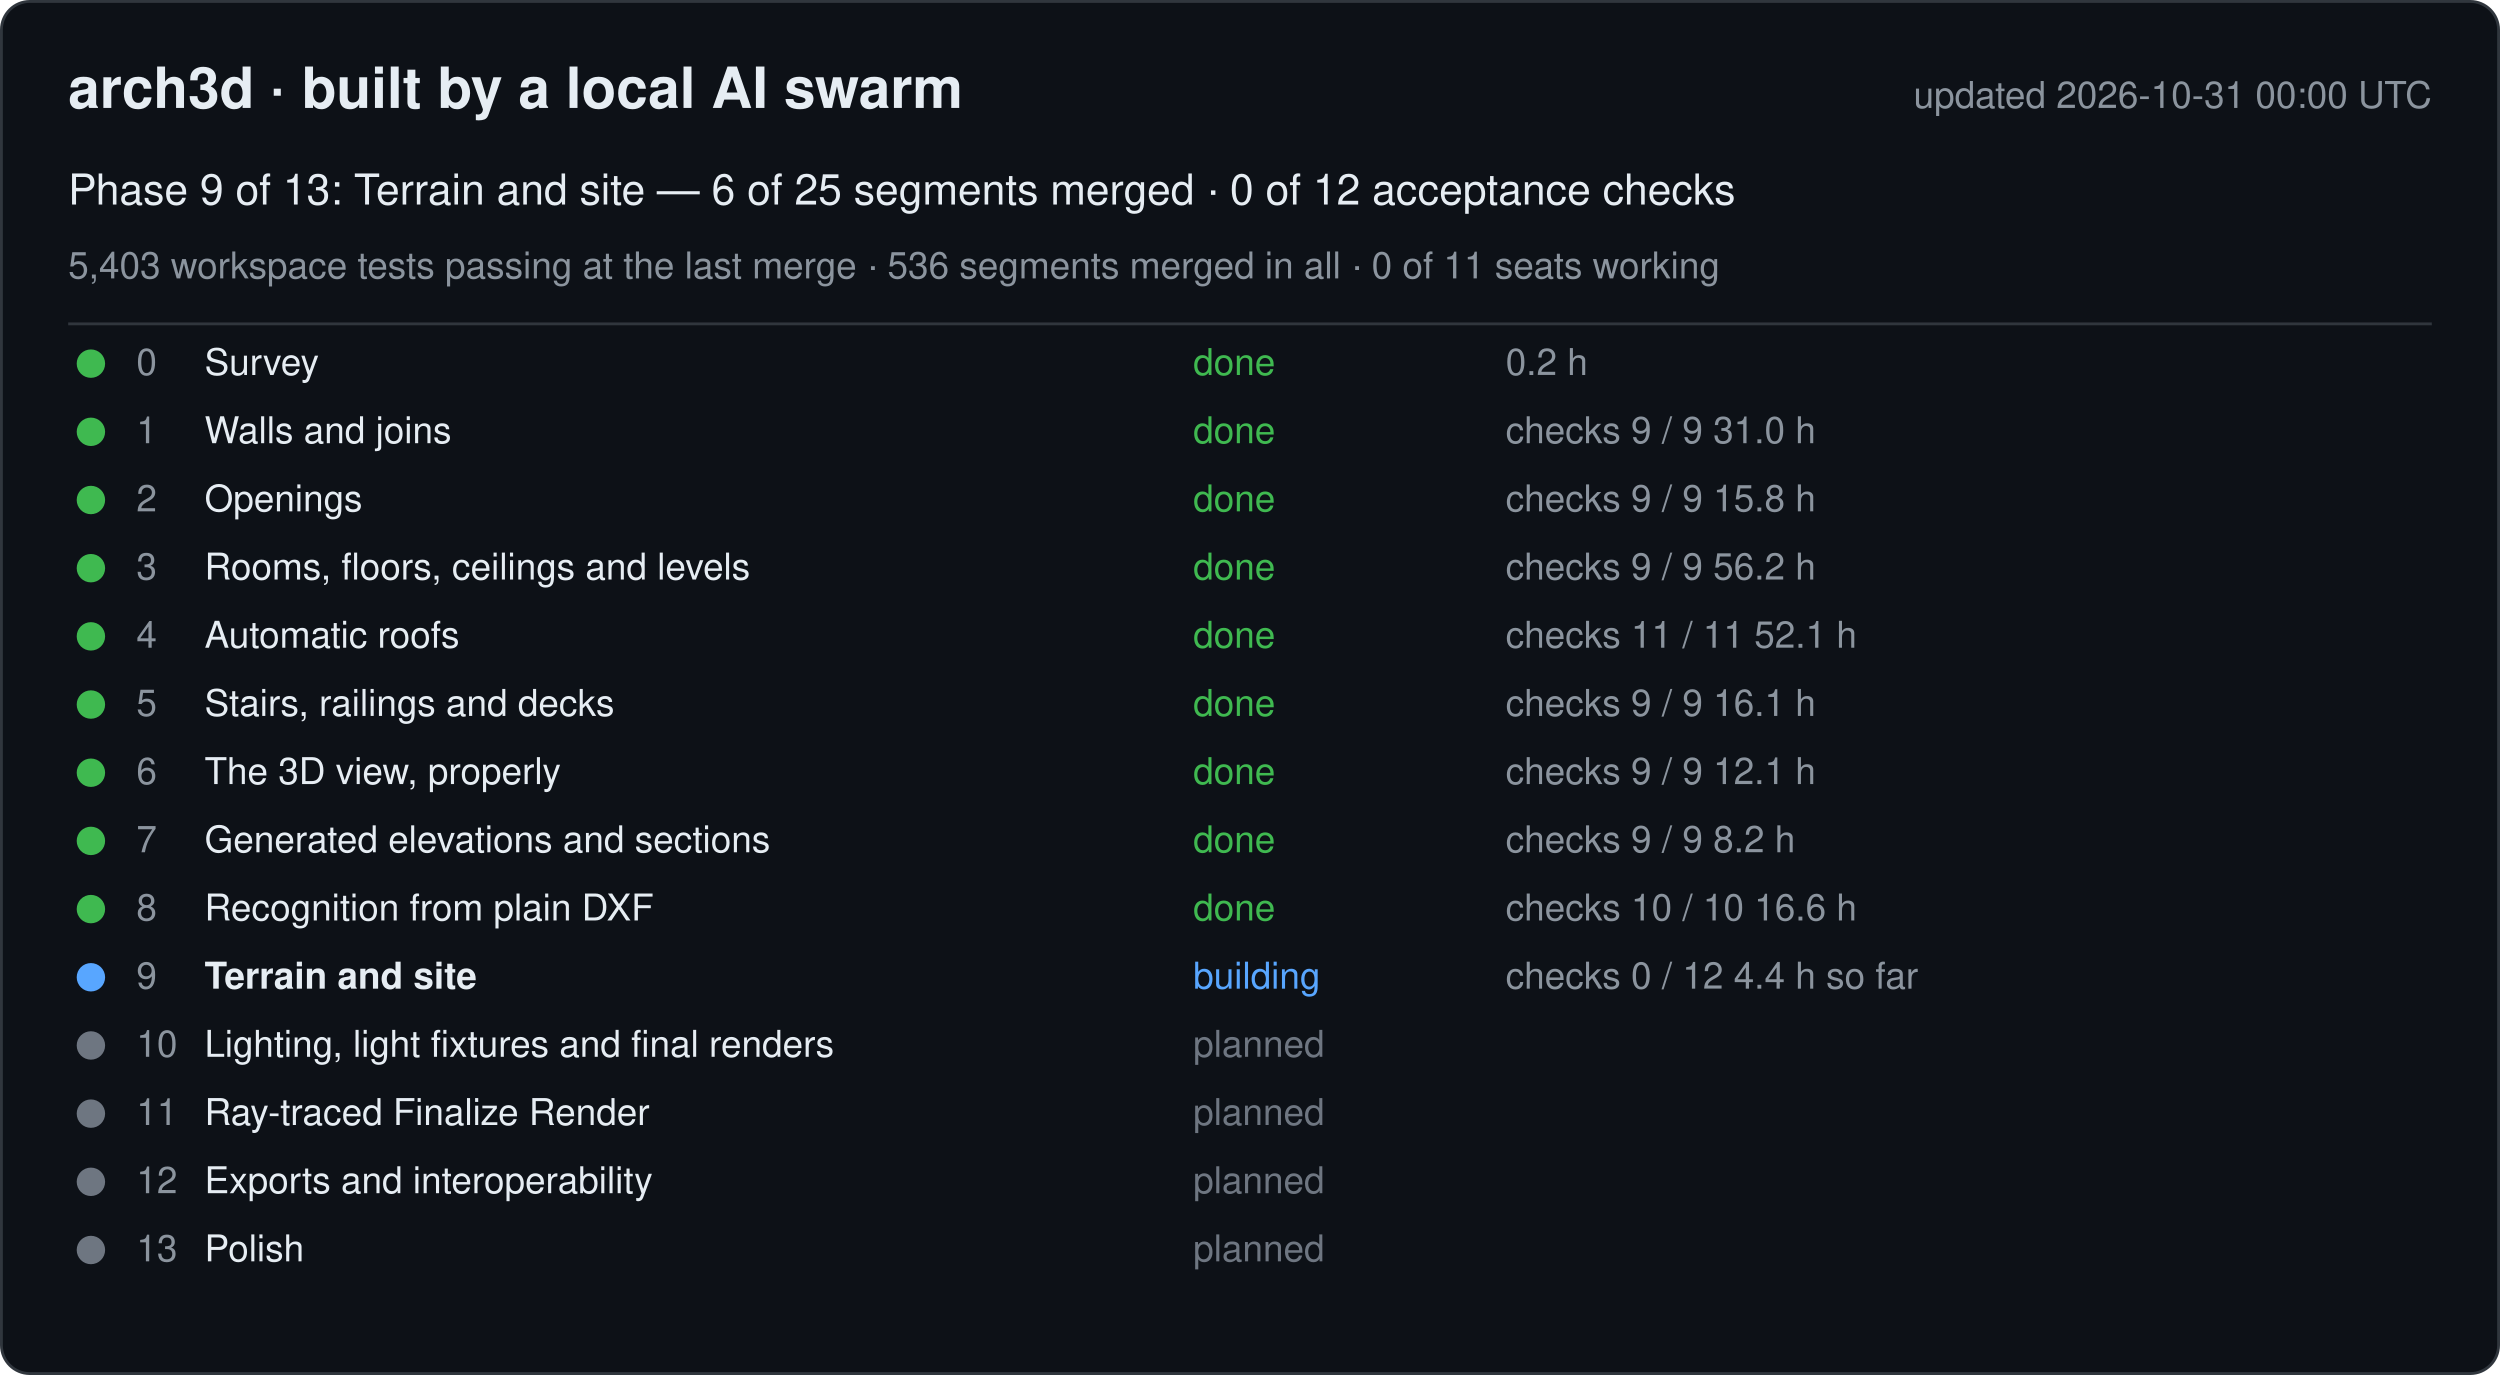
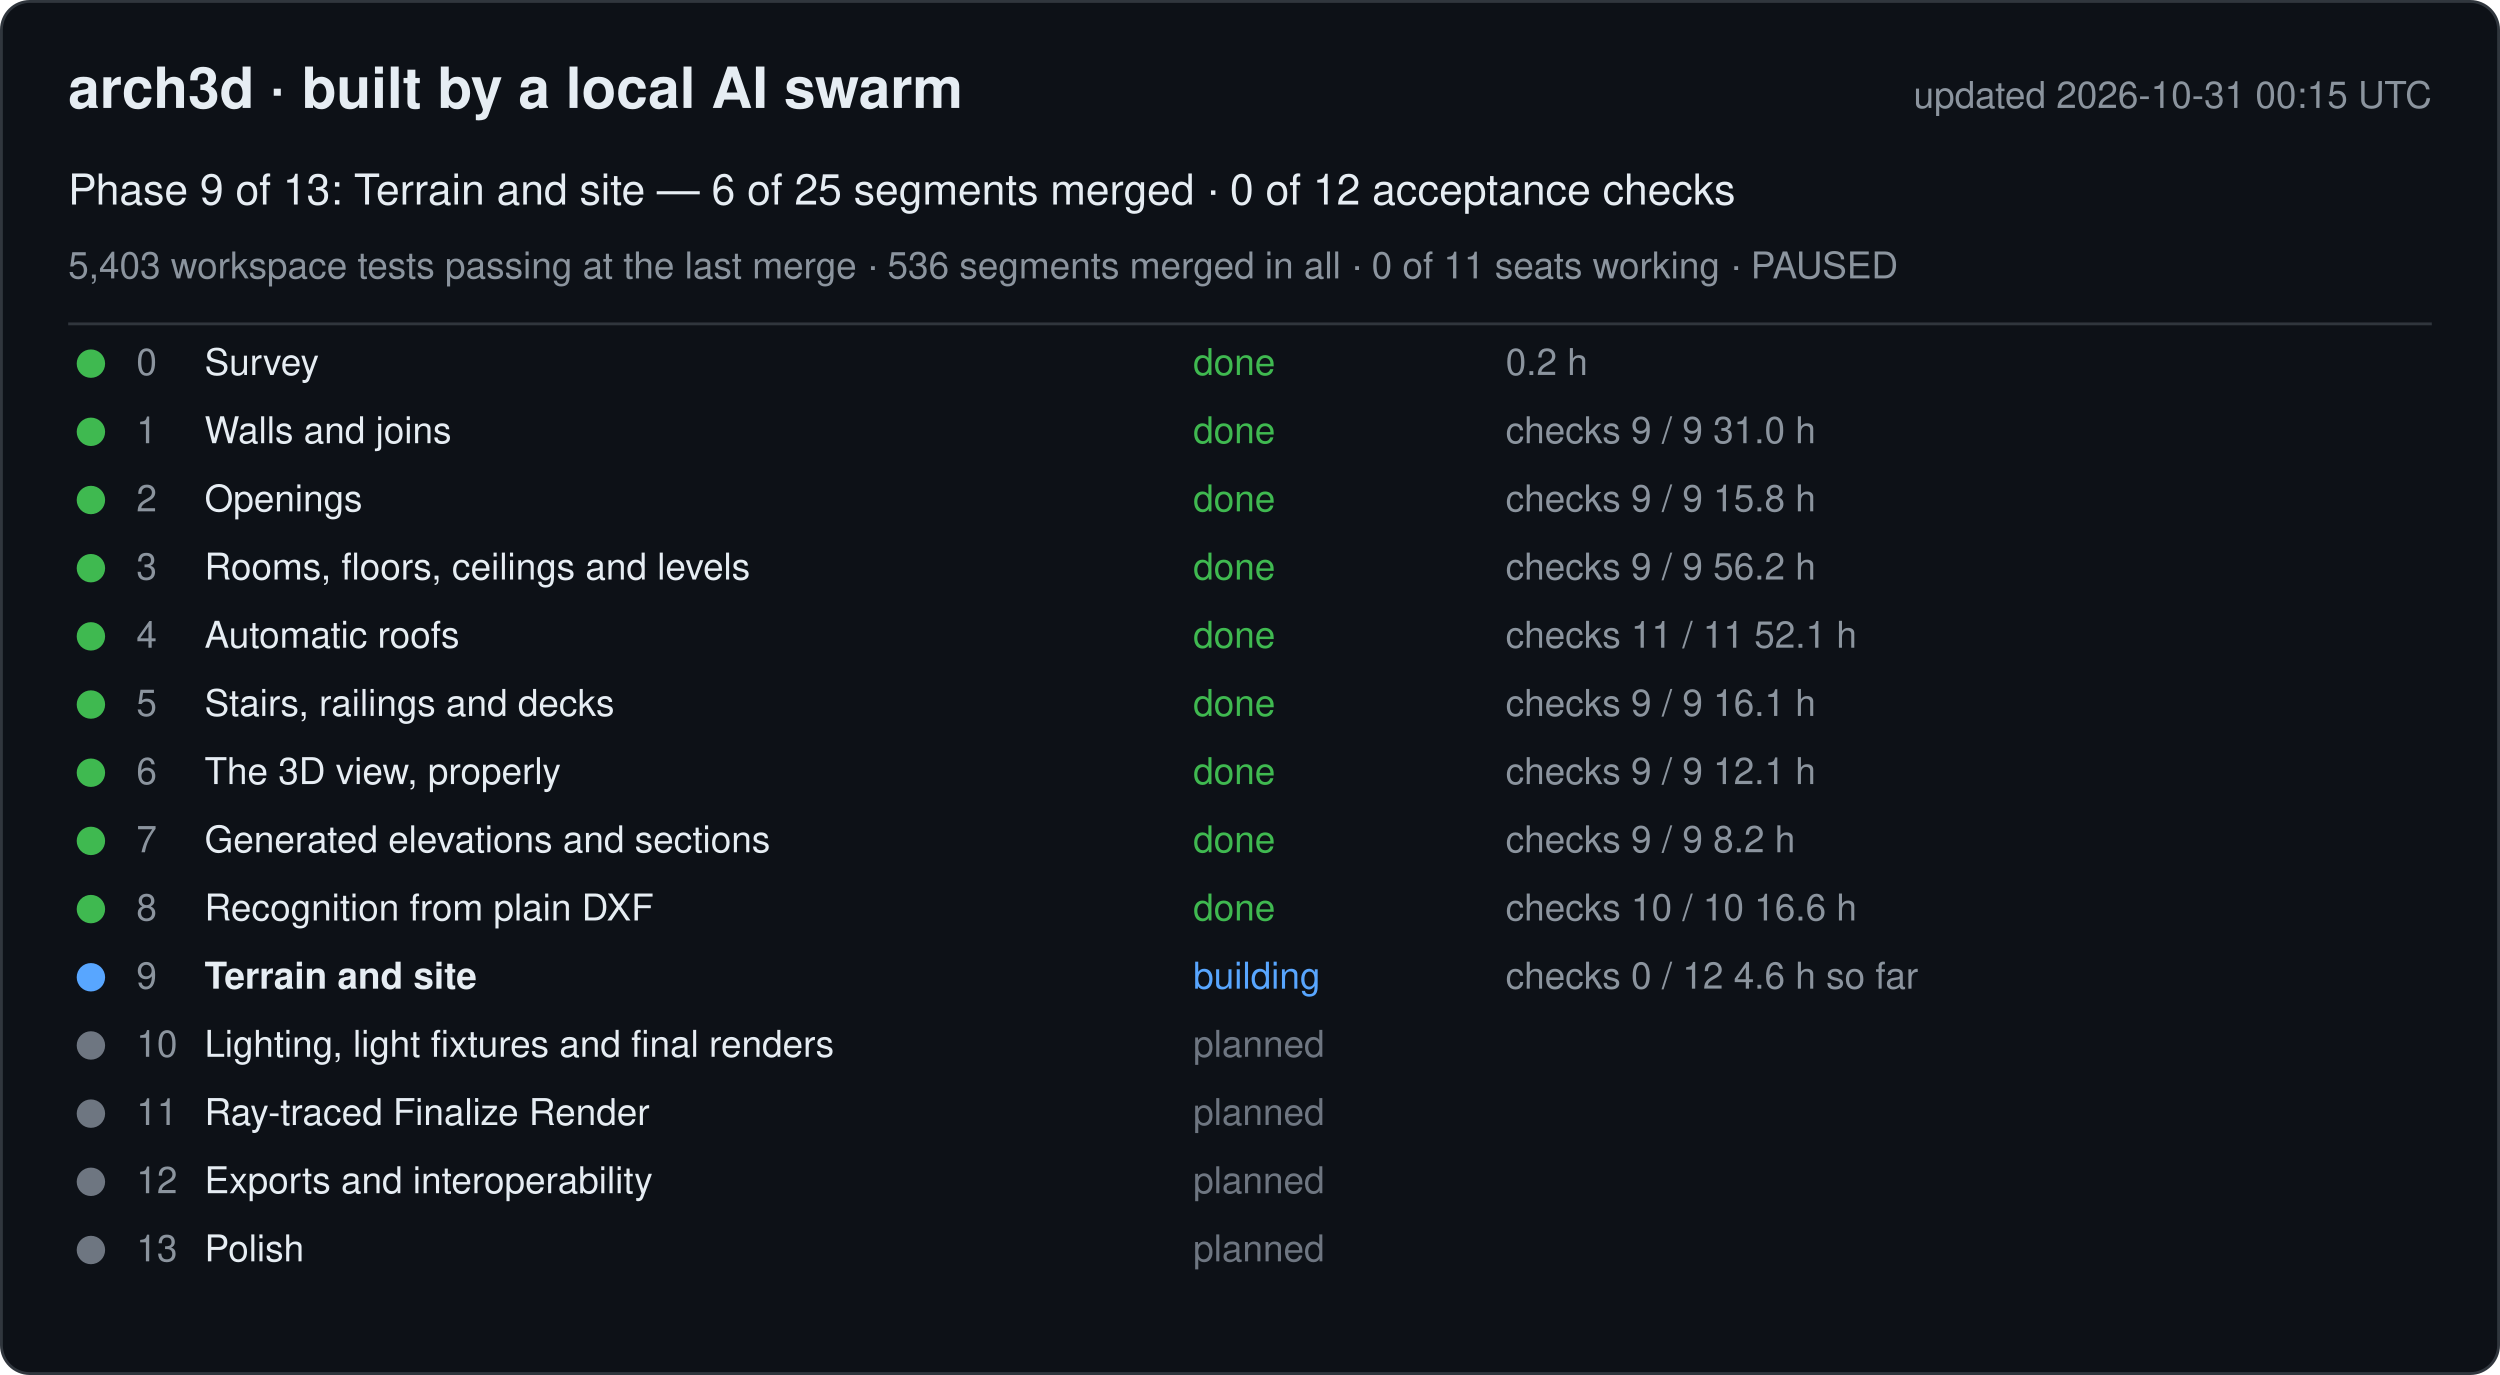
<svg xmlns="http://www.w3.org/2000/svg" width="880" height="484" viewBox="0 0 880 484" font-family="-apple-system, Segoe UI, Helvetica, Arial, sans-serif">
  <rect x="0.5" y="0.5" width="879" height="483" rx="10" fill="#0d1117" stroke="#30363d" />
  <text x="24" y="38" font-size="20" font-weight="600" fill="#e6edf3">arch3d · built by a local AI swarm</text>
-   <text x="856" y="38" font-size="13" fill="#8b949e" text-anchor="end">updated 2026-10-31 00:00 UTC</text>
+   <text x="856" y="38" font-size="13" fill="#8b949e" text-anchor="end">updated 2026-10-31 00:15 UTC</text>
  <text x="24" y="72" font-size="15" fill="#e6edf3">Phase 9 of 13: Terrain and site — 6 of 25 segments merged · 0 of 12 acceptance checks</text>
-   <text x="24" y="98" font-size="13" fill="#8b949e">5,403 workspace tests passing at the last merge · 536 segments merged in all · 0 of 11 seats working</text>
+   <text x="24" y="98" font-size="13" fill="#8b949e">5,403 workspace tests passing at the last merge · 536 segments merged in all · 0 of 11 seats working · PAUSED</text>
  <line x1="24" y1="114" x2="856" y2="114" stroke="#30363d" />
  <g data-phase="0">
    <circle cx="32" cy="128" r="5" fill="#3fb950" />
    <text x="48" y="132" font-size="13" fill="#8b949e">0</text>
    <text x="72" y="132" font-size="13" fill="#e6edf3">Survey</text>
    <text x="420" y="132" font-size="13" fill="#3fb950">done</text>
    <text x="530" y="132" font-size="13" fill="#8b949e">0.2 h</text>
  </g>
  <g data-phase="1">
    <circle cx="32" cy="152" r="5" fill="#3fb950" />
    <text x="48" y="156" font-size="13" fill="#8b949e">1</text>
    <text x="72" y="156" font-size="13" fill="#e6edf3">Walls and joins</text>
    <text x="420" y="156" font-size="13" fill="#3fb950">done</text>
    <text x="530" y="156" font-size="13" fill="#8b949e">checks 9 / 9   31.0 h</text>
  </g>
  <g data-phase="2">
    <circle cx="32" cy="176" r="5" fill="#3fb950" />
    <text x="48" y="180" font-size="13" fill="#8b949e">2</text>
    <text x="72" y="180" font-size="13" fill="#e6edf3">Openings</text>
    <text x="420" y="180" font-size="13" fill="#3fb950">done</text>
    <text x="530" y="180" font-size="13" fill="#8b949e">checks 9 / 9   15.8 h</text>
  </g>
  <g data-phase="3">
    <circle cx="32" cy="200" r="5" fill="#3fb950" />
    <text x="48" y="204" font-size="13" fill="#8b949e">3</text>
    <text x="72" y="204" font-size="13" fill="#e6edf3">Rooms, floors, ceilings and levels</text>
    <text x="420" y="204" font-size="13" fill="#3fb950">done</text>
    <text x="530" y="204" font-size="13" fill="#8b949e">checks 9 / 9   56.2 h</text>
  </g>
  <g data-phase="4">
    <circle cx="32" cy="224" r="5" fill="#3fb950" />
    <text x="48" y="228" font-size="13" fill="#8b949e">4</text>
    <text x="72" y="228" font-size="13" fill="#e6edf3">Automatic roofs</text>
    <text x="420" y="228" font-size="13" fill="#3fb950">done</text>
    <text x="530" y="228" font-size="13" fill="#8b949e">checks 11 / 11   52.1 h</text>
  </g>
  <g data-phase="5">
    <circle cx="32" cy="248" r="5" fill="#3fb950" />
    <text x="48" y="252" font-size="13" fill="#8b949e">5</text>
    <text x="72" y="252" font-size="13" fill="#e6edf3">Stairs, railings and decks</text>
    <text x="420" y="252" font-size="13" fill="#3fb950">done</text>
    <text x="530" y="252" font-size="13" fill="#8b949e">checks 9 / 9   16.1 h</text>
  </g>
  <g data-phase="6">
    <circle cx="32" cy="272" r="5" fill="#3fb950" />
    <text x="48" y="276" font-size="13" fill="#8b949e">6</text>
    <text x="72" y="276" font-size="13" fill="#e6edf3">The 3D view, properly</text>
    <text x="420" y="276" font-size="13" fill="#3fb950">done</text>
    <text x="530" y="276" font-size="13" fill="#8b949e">checks 9 / 9   12.1 h</text>
  </g>
  <g data-phase="7">
    <circle cx="32" cy="296" r="5" fill="#3fb950" />
    <text x="48" y="300" font-size="13" fill="#8b949e">7</text>
    <text x="72" y="300" font-size="13" fill="#e6edf3">Generated elevations and sections</text>
    <text x="420" y="300" font-size="13" fill="#3fb950">done</text>
    <text x="530" y="300" font-size="13" fill="#8b949e">checks 9 / 9   8.2 h</text>
  </g>
  <g data-phase="8">
    <circle cx="32" cy="320" r="5" fill="#3fb950" />
    <text x="48" y="324" font-size="13" fill="#8b949e">8</text>
    <text x="72" y="324" font-size="13" fill="#e6edf3">Recognition from plain DXF</text>
    <text x="420" y="324" font-size="13" fill="#3fb950">done</text>
    <text x="530" y="324" font-size="13" fill="#8b949e">checks 10 / 10   16.6 h</text>
  </g>
  <g data-phase="9">
    <circle cx="32" cy="344" r="5" fill="#58a6ff" />
    <text x="48" y="348" font-size="13" fill="#8b949e">9</text>
    <text x="72" y="348" font-size="13" fill="#e6edf3" font-weight="600">Terrain and site</text>
    <text x="420" y="348" font-size="13" fill="#58a6ff">building</text>
-     <text x="530" y="348" font-size="13" fill="#8b949e">checks 0 / 12   4.4 h so far</text>
+     <text x="530" y="348" font-size="13" fill="#8b949e">checks 0 / 12   4.6 h so far</text>
  </g>
  <g data-phase="10">
    <circle cx="32" cy="368" r="5" fill="#6e7681" />
    <text x="48" y="372" font-size="13" fill="#8b949e">10</text>
    <text x="72" y="372" font-size="13" fill="#e6edf3">Lighting, light fixtures and final renders</text>
    <text x="420" y="372" font-size="13" fill="#6e7681">planned</text>
    <text x="530" y="372" font-size="13" fill="#8b949e" />
  </g>
  <g data-phase="11">
    <circle cx="32" cy="392" r="5" fill="#6e7681" />
    <text x="48" y="396" font-size="13" fill="#8b949e">11</text>
    <text x="72" y="396" font-size="13" fill="#e6edf3">Ray-traced Finalize Render</text>
    <text x="420" y="396" font-size="13" fill="#6e7681">planned</text>
    <text x="530" y="396" font-size="13" fill="#8b949e" />
  </g>
  <g data-phase="12">
    <circle cx="32" cy="416" r="5" fill="#6e7681" />
    <text x="48" y="420" font-size="13" fill="#8b949e">12</text>
    <text x="72" y="420" font-size="13" fill="#e6edf3">Exports and interoperability</text>
    <text x="420" y="420" font-size="13" fill="#6e7681">planned</text>
    <text x="530" y="420" font-size="13" fill="#8b949e" />
  </g>
  <g data-phase="13">
    <circle cx="32" cy="440" r="5" fill="#6e7681" />
    <text x="48" y="444" font-size="13" fill="#8b949e">13</text>
    <text x="72" y="444" font-size="13" fill="#e6edf3">Polish</text>
    <text x="420" y="444" font-size="13" fill="#6e7681">planned</text>
    <text x="530" y="444" font-size="13" fill="#8b949e" />
  </g>
</svg>
